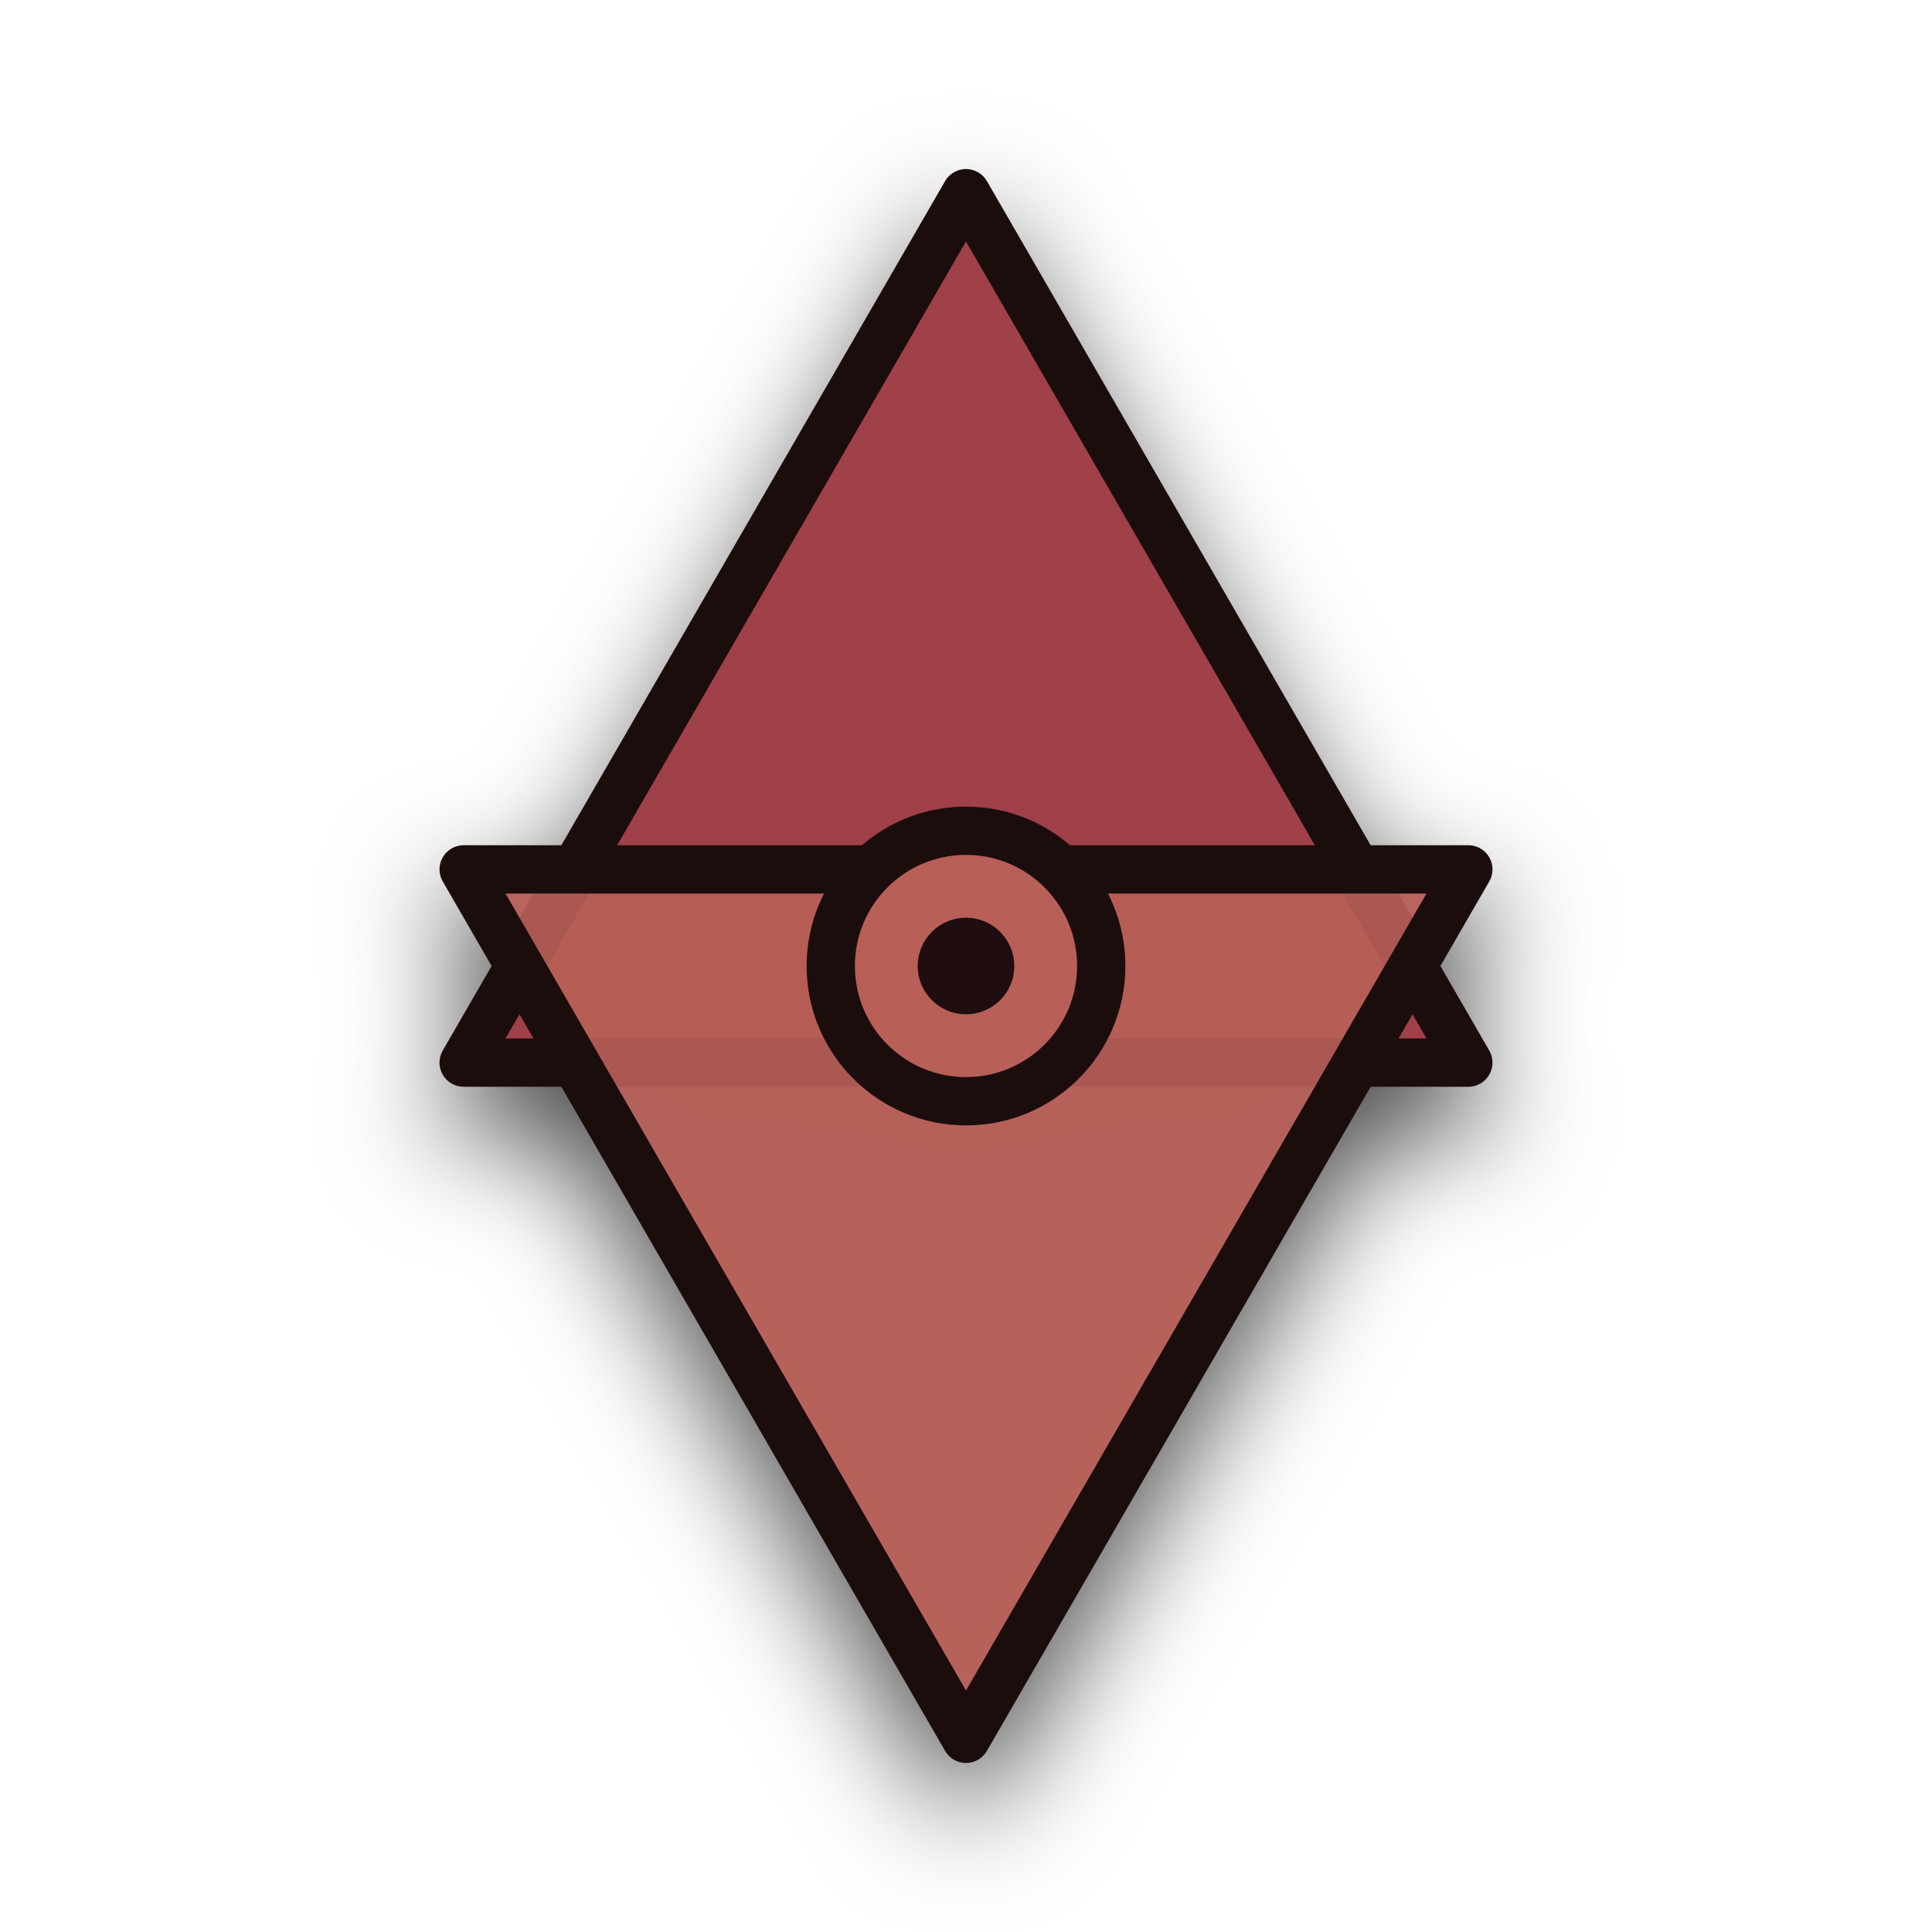
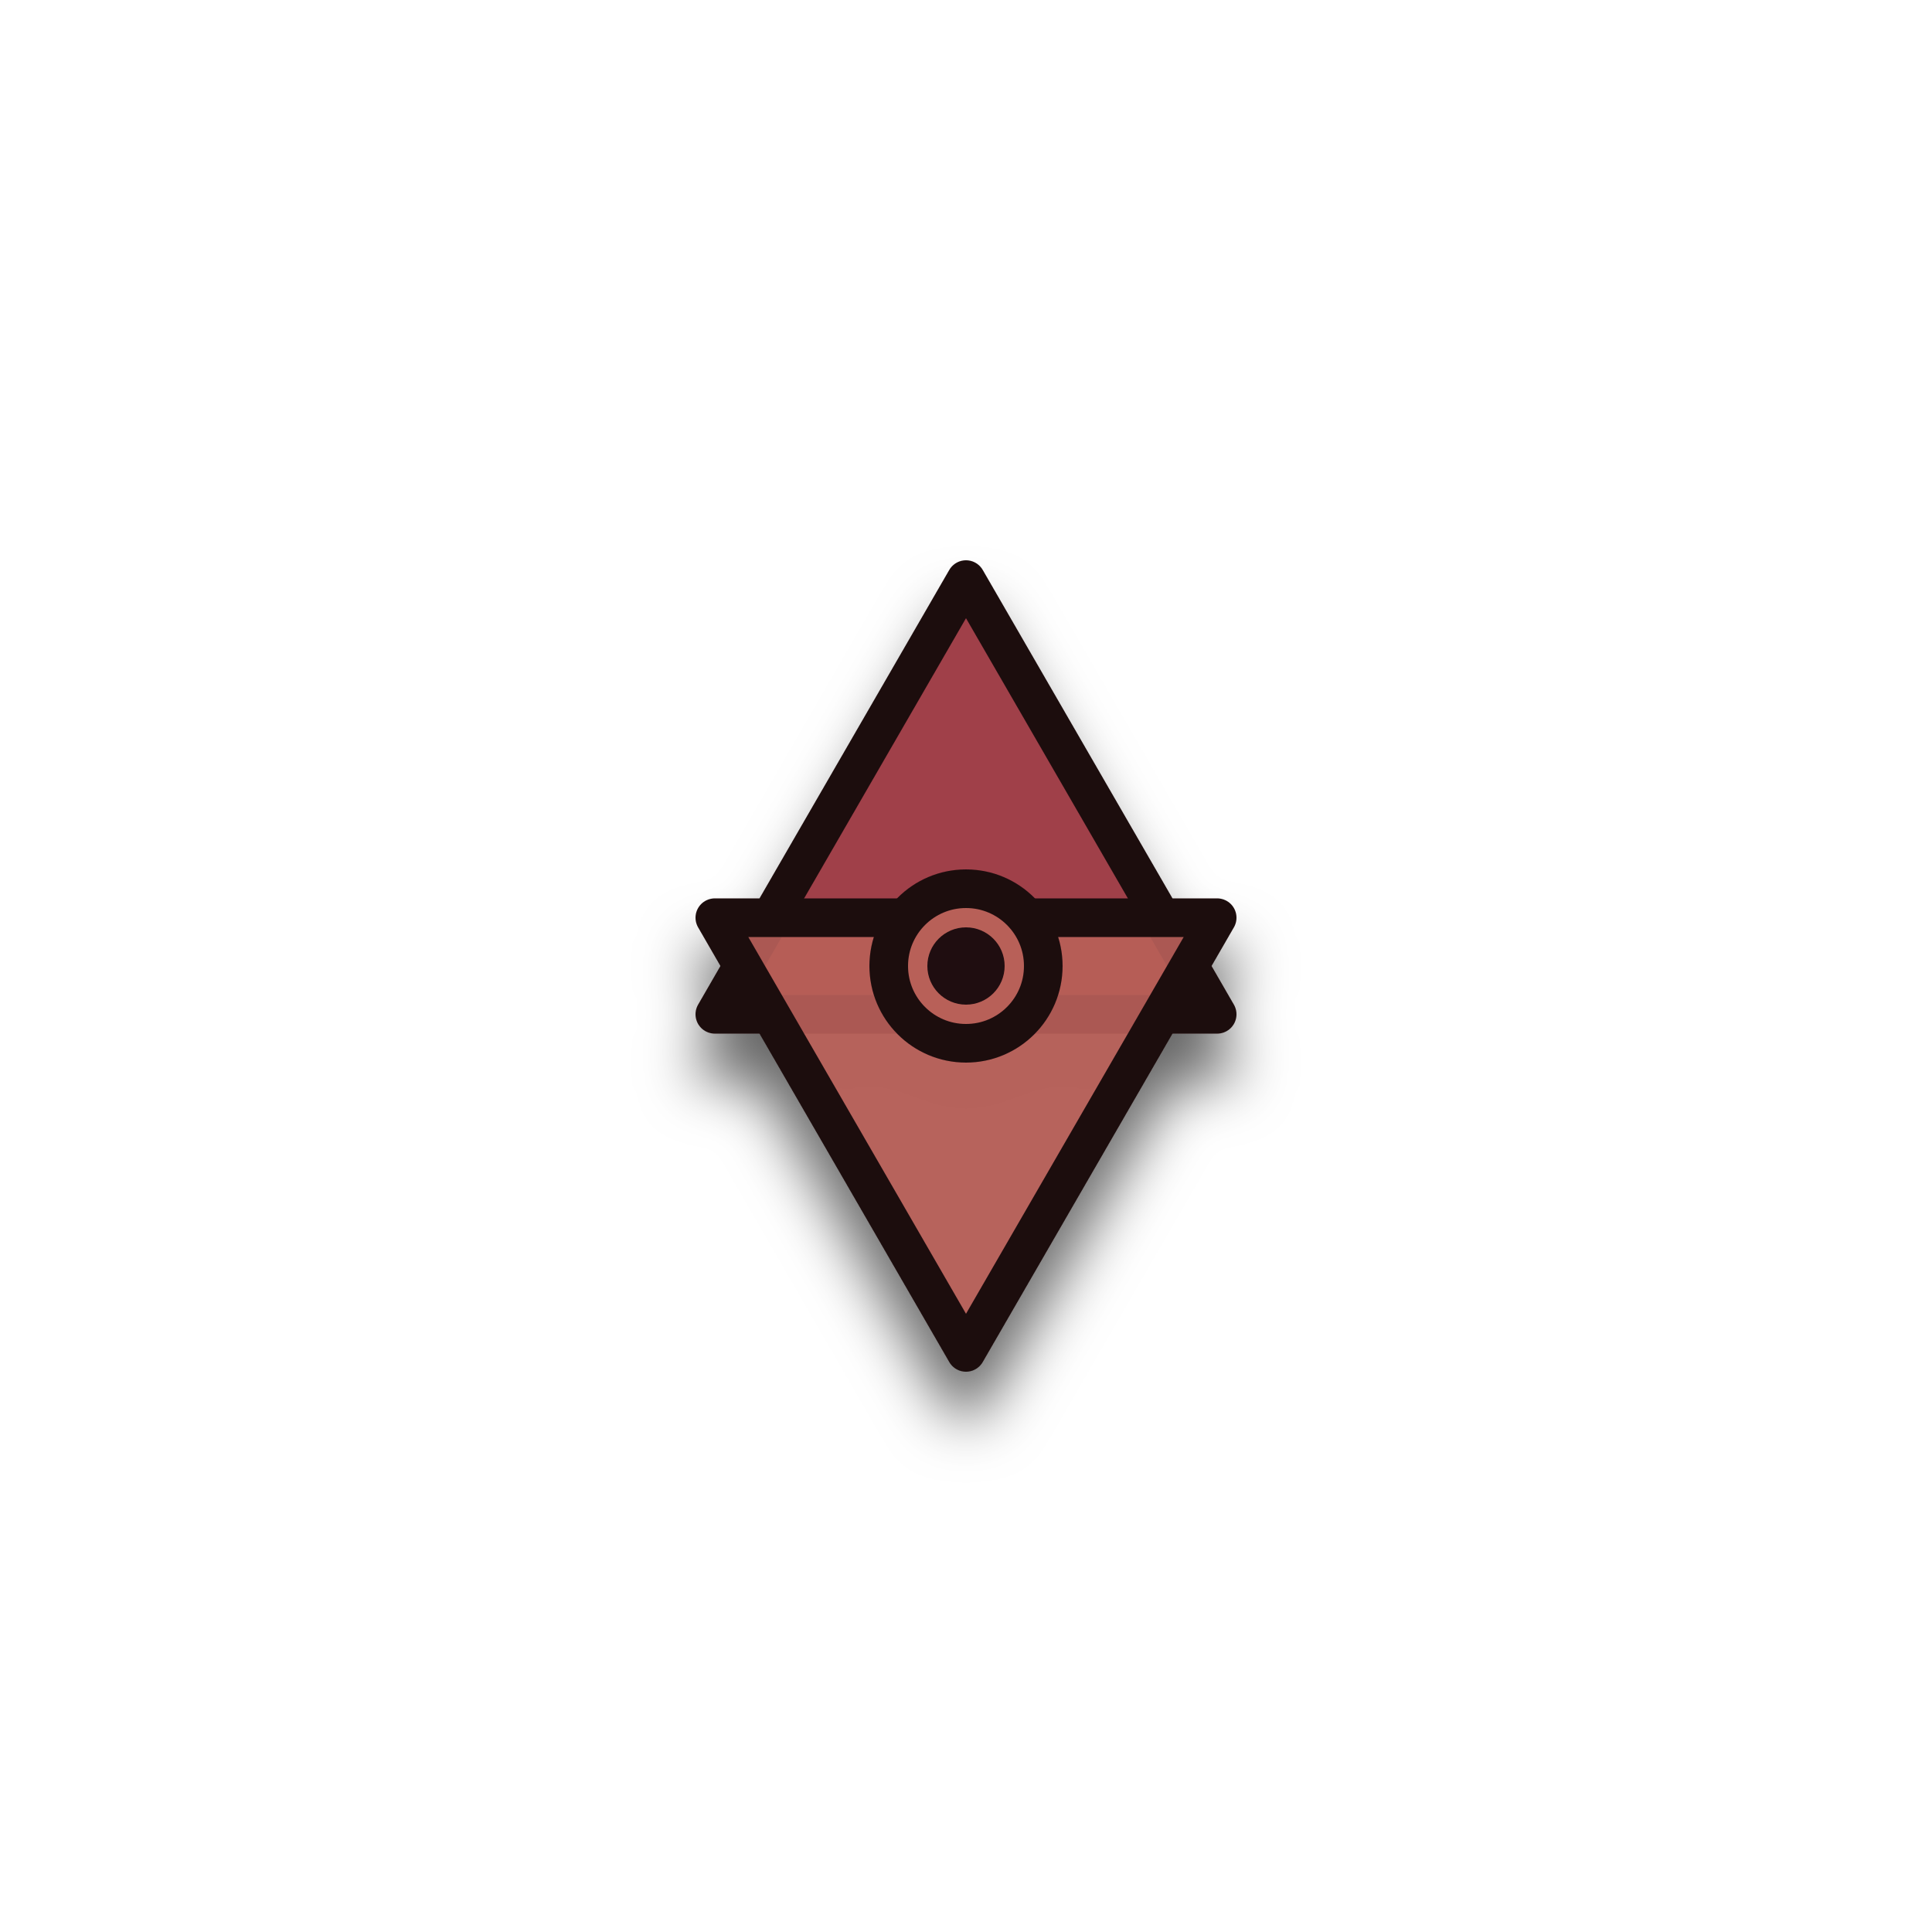
<svg xmlns="http://www.w3.org/2000/svg" width="40" height="40" viewBox="0 0 40 40">
  <defs>
    <filter id="ds" x="-30%" y="-30%" width="160%" height="160%">
-       <feGaussianBlur in="SourceAlpha" stdDeviation="1.2" />
+       <feGaussianBlur in="SourceAlpha" stdDeviation="0.6" />
      <feOffset dx="0" dy="1" result="off" />
      <feComponentTransfer>
-         <feFuncA type="linear" slope="0.7" />
+         <feFuncA type="linear" slope="0.6" />
      </feComponentTransfer>
      <feMerge>
        <feMergeNode />
        <feMergeNode in="SourceGraphic" />
      </feMerge>
    </filter>
  </defs>
-   <g filter="url(#ds)" stroke="#1f0d10" stroke-width="1" stroke-linejoin="round">
-     <polygon points="20,4 30.4,22 9.6,22" fill="#a04048" />
-     <polygon points="20,36 9.6,18 30.4,18" fill="#b86058" fill-opacity="0.92" />
-     <circle cx="20" cy="20" r="2.8" fill="#b86058" />
+   <g filter="url(#ds)" stroke="#1f0d10" stroke-width="0.8" stroke-linejoin="round">
+     <polygon points="20,12 25.2,21 14.8,21" fill="#a04048" />
+     <polygon points="20,28 14.8,19 25.2,19" fill="#b86058" fill-opacity="0.92" />
+     <circle cx="20" cy="20" r="1.6" fill="#b86058" />
  </g>
-   <circle cx="20" cy="20" r="1" fill="#1f0d10" />
+   <circle cx="20" cy="20" r="0.8" fill="#1f0d10" />
</svg>
